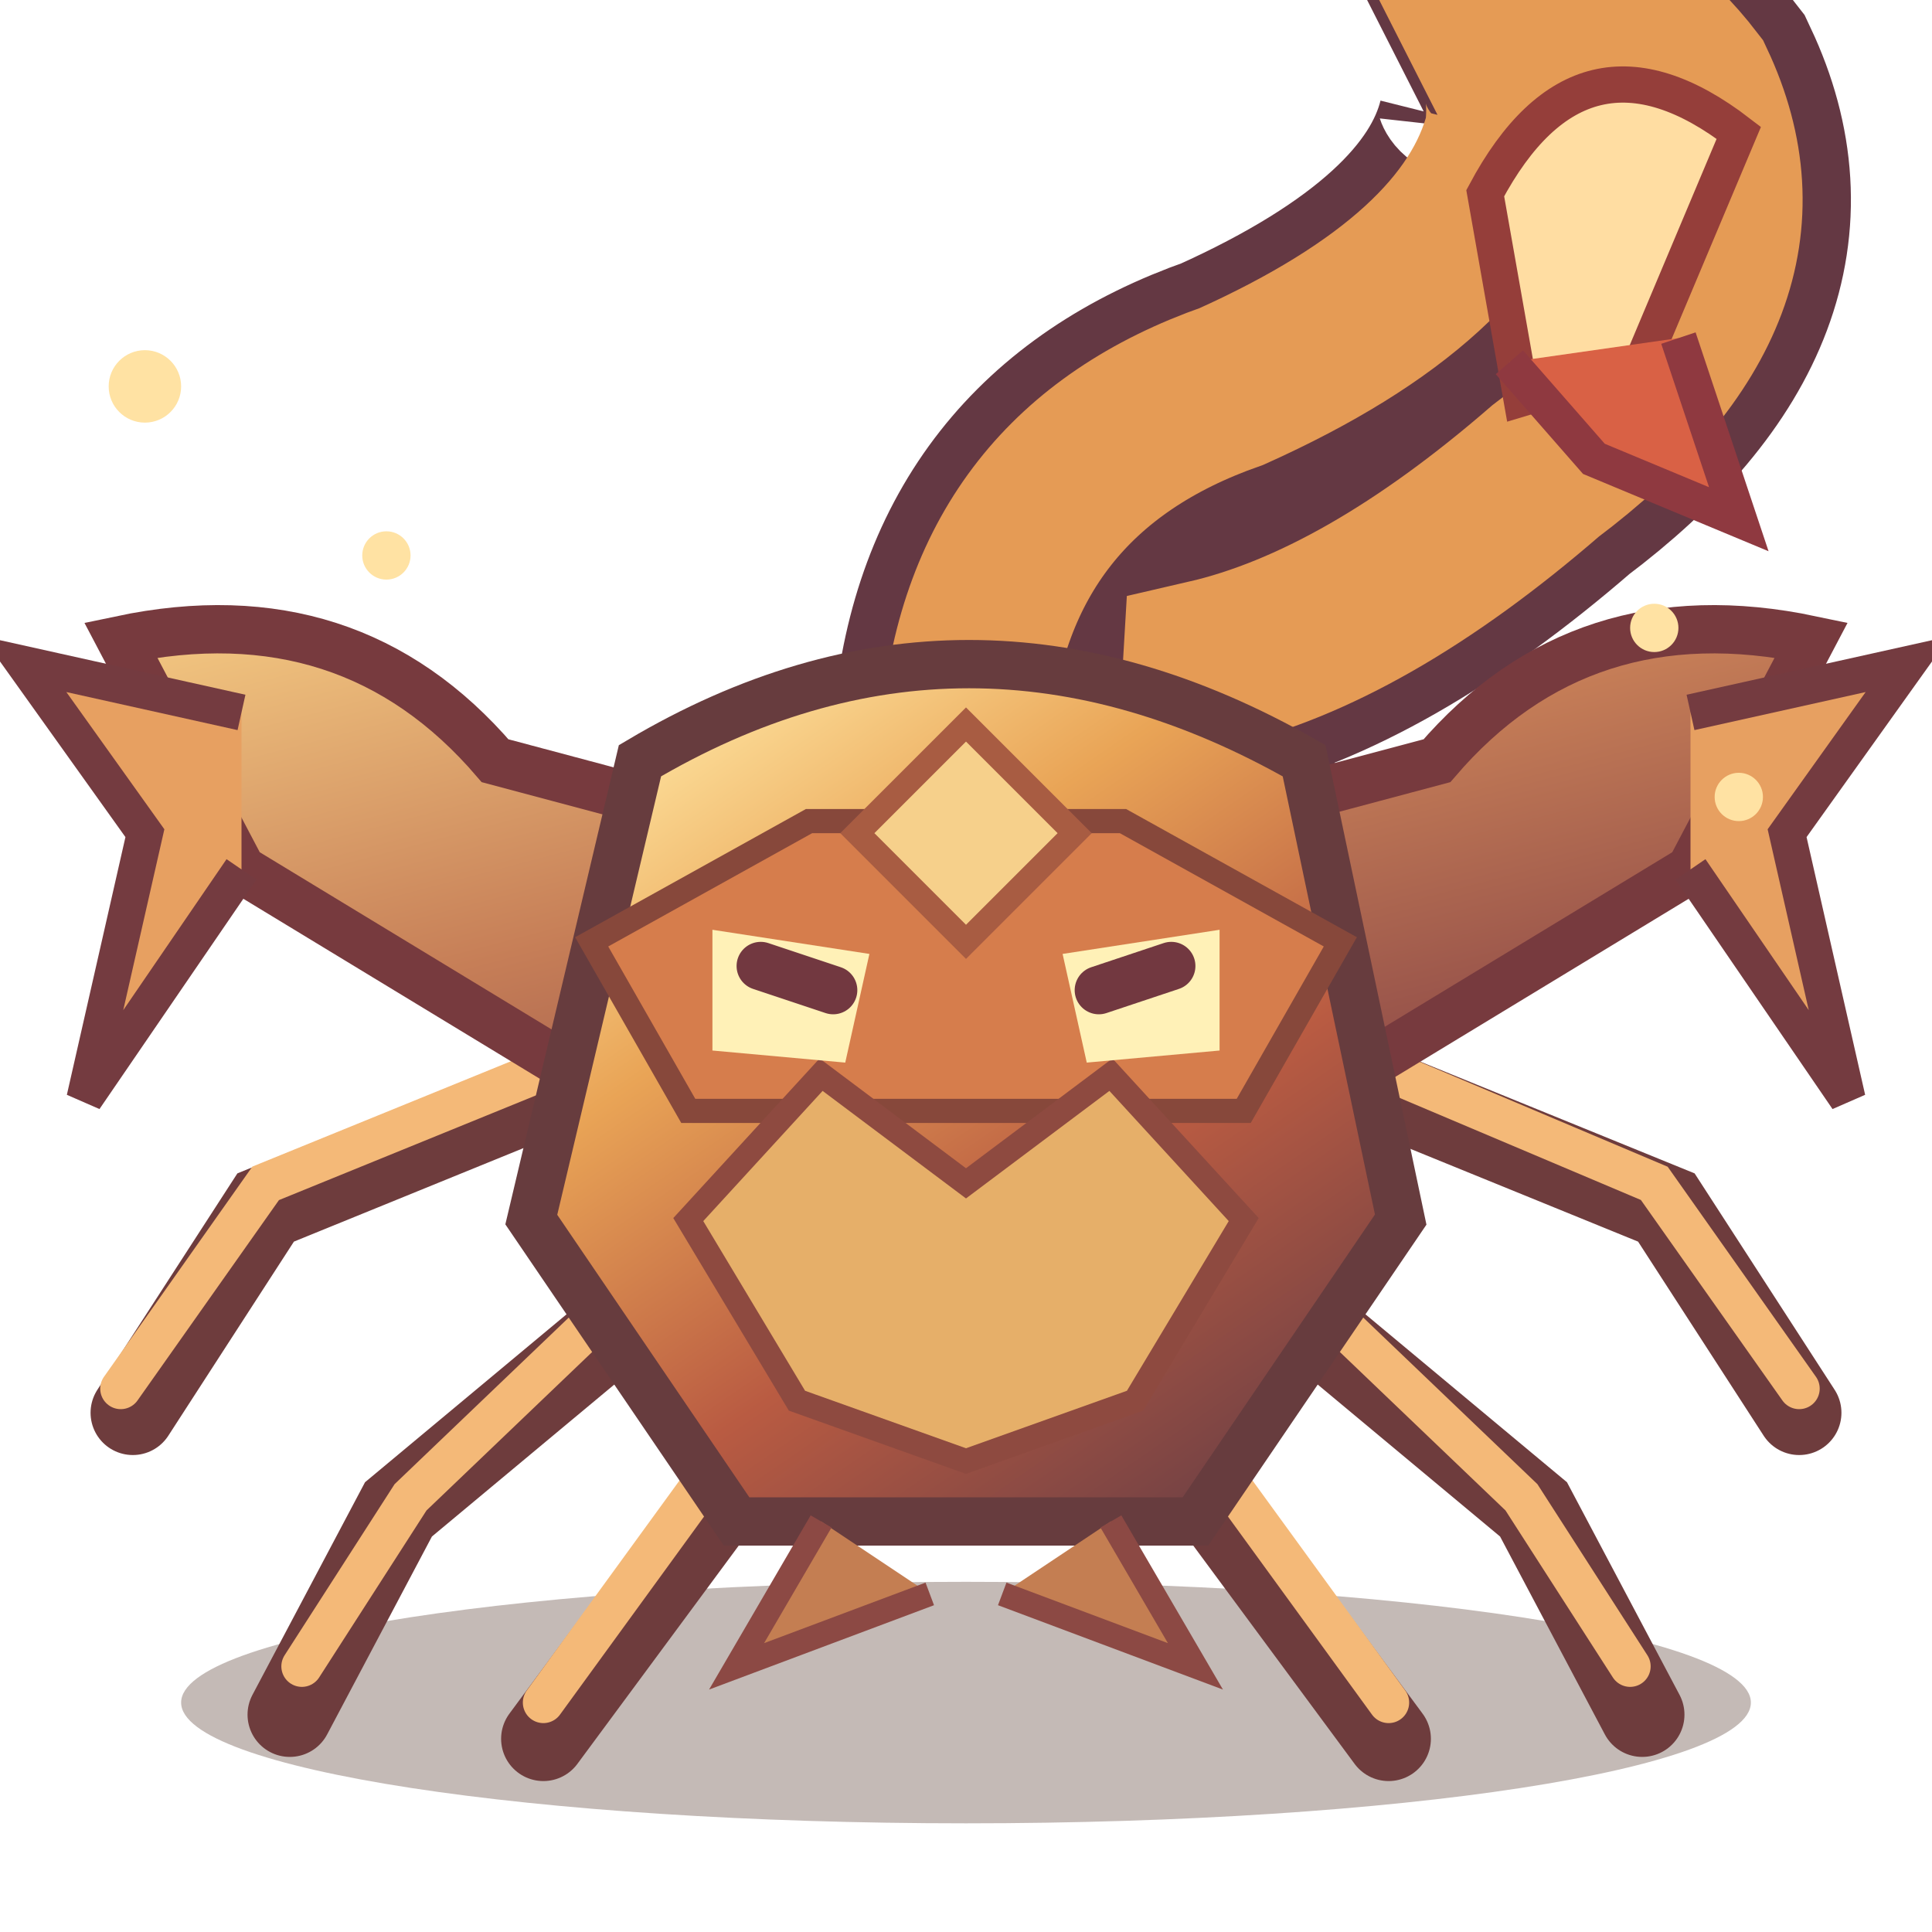
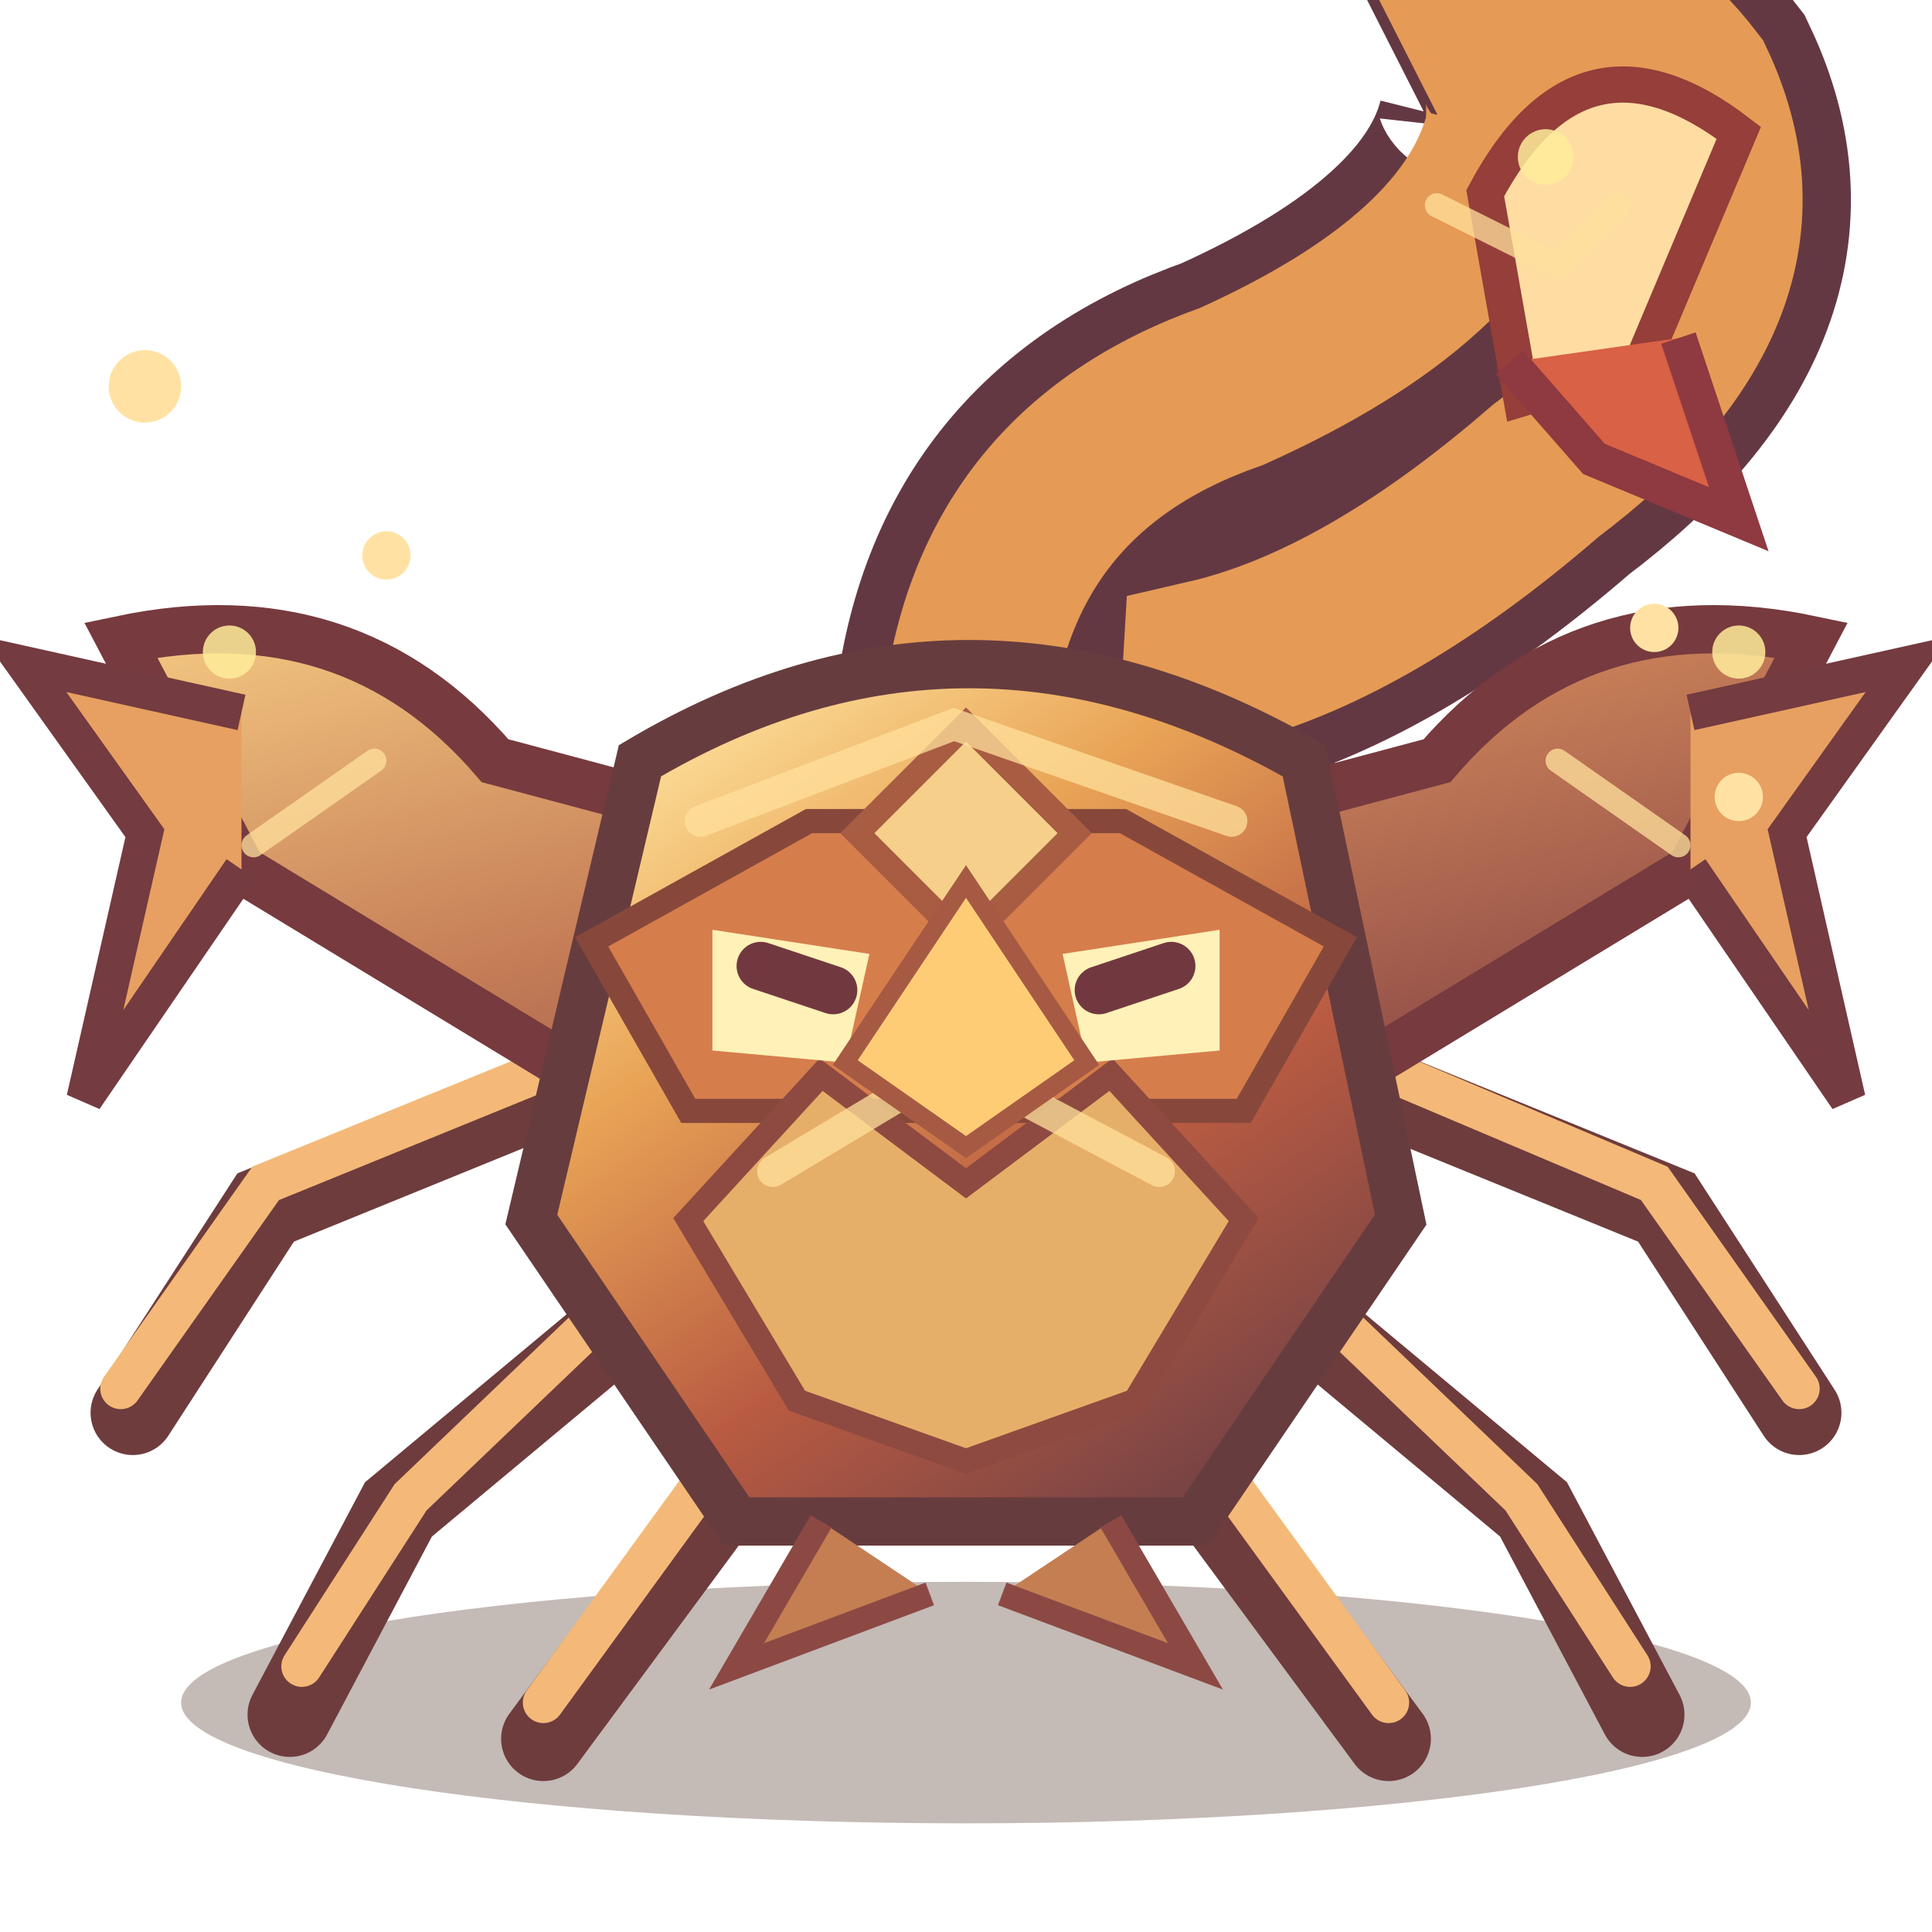
<svg xmlns="http://www.w3.org/2000/svg" width="196" height="196" viewBox="0 0 160 160">
  <defs>
    <linearGradient id="shell" x1=".2" y1="0" x2=".9" y2="1">
      <stop stop-color="#ffe5a1" />
      <stop offset=".29" stop-color="#e9a456" />
      <stop offset=".61" stop-color="#b95b42" />
      <stop offset="1" stop-color="#643c45" />
    </linearGradient>
    <linearGradient id="claw" x1="0" y1="0" x2="1" y2="1">
      <stop stop-color="#f4c982" />
      <stop offset=".48" stop-color="#c67e57" />
      <stop offset="1" stop-color="#813e44" />
    </linearGradient>
  </defs>
  <ellipse cx="80" cy="141" rx="65" ry="10" fill="#51342a" opacity=".34" />
  <g fill="none" stroke="#6e3c3d" stroke-width="7" stroke-linecap="round">
    <path d="M49 89L22 100L11 117M57 105L33 125L24 142M111 89L138 100L149 117M103 105L127 125L136 142M62 121L45 144M98 121L115 144" />
  </g>
  <g fill="none" stroke="#f4b978" stroke-width="3.4" stroke-linecap="round">
    <path d="M49 87L22 98L10 115M57 102L34 124L25 138M111 87L137 98L149 115M103 102L126 124L135 138M61 119L45 141M99 119L115 141" />
  </g>
  <path d="M80 60Q82 39 102 32Q122 23 125 11Q126 2 118 4Q130 -6 140 7Q148 24 128 39Q113 52 100 55L99 72" fill="none" stroke="#643843" stroke-width="22" stroke-linecap="round" />
  <path d="M80 60Q82 39 102 32Q122 23 125 11Q126 2 118 4Q130 -6 140 7Q148 24 128 39Q113 52 100 55L99 72" fill="none" stroke="#e59b55" stroke-width="14" stroke-linecap="round" />
  <path d="M123 16Q131 1 144 11L136 30L126 33Z" fill="#ffdda2" stroke="#953e3a" stroke-width="3" />
  <path d="M139 28L144 43L132 38L125 30" fill="#d96145" stroke="#8f3940" stroke-width="3" />
  <path d="M48 89L20 72L10 53Q29 49 41 63L56 67ZM112 89L140 72L150 53Q131 49 119 63L104 67Z" fill="url(#claw)" stroke="#773a3e" stroke-width="4" />
  <path d="M20 72L7 91L12 69L2 55L20 59M140 72L153 91L148 69L158 55L140 59" fill="#e7a061" stroke="#743b40" stroke-width="3" />
  <path d="M53 63Q80 47 108 63L116 101L99 126H61L44 101Z" fill="url(#shell)" stroke="#673c3e" stroke-width="4" />
  <path d="M49 78L67 68H93L111 78L103 92H57Z" fill="#d67d4c" stroke="#87483b" stroke-width="2" />
  <path d="M57 101L68 89L80 98L92 89L103 101L94 116L80 121L66 116Z" fill="#e6af69" stroke="#8e4a40" stroke-width="2" />
  <path d="M59 77L72 79L70 88L59 87ZM101 77L88 79L90 88L101 87Z" fill="#fff1b7" />
  <path d="M63 80L69 82M97 80L91 82" stroke="#723840" stroke-width="4" stroke-linecap="round" />
  <path d="M80 60L71 69L80 78L89 69Z" fill="#f6d08b" stroke="#a85c42" stroke-width="2" />
  <path d="M68 126L61 138L77 132M92 126L99 138L83 132" fill="#c47e52" stroke="#8c4944" stroke-width="2" />
  <g fill="#ffe2a3">
    <circle cx="32" cy="46" r="2" />
    <circle cx="12" cy="32" r="3" />
    <circle cx="137" cy="52" r="2" />
    <circle cx="144" cy="66" r="2" />
  </g>
+   <g fill="none" stroke="#ffe09b" stroke-linecap="round" opacity=".76">
+     <path d="M58 68l21-8 23 8M64 97l15-9 17 9" stroke-width="2.6" />
+     <path d="M119 17l10 5 5-5M21 70l10-7M139 70l-10-7" stroke-width="2" />
+   </g>
+   <path d="M80 73L70 88L80 95L90 88Z" fill="#ffcc76" stroke="#a65a43" stroke-width="1.5" />
+   <g fill="#ffec9a" opacity=".85">
+     <circle cx="19" cy="54" r="2.2" />
+     <circle cx="144" cy="54" r="2.2" />
+     <circle cx="128" cy="13" r="2.3" />
+   </g>
</svg>
